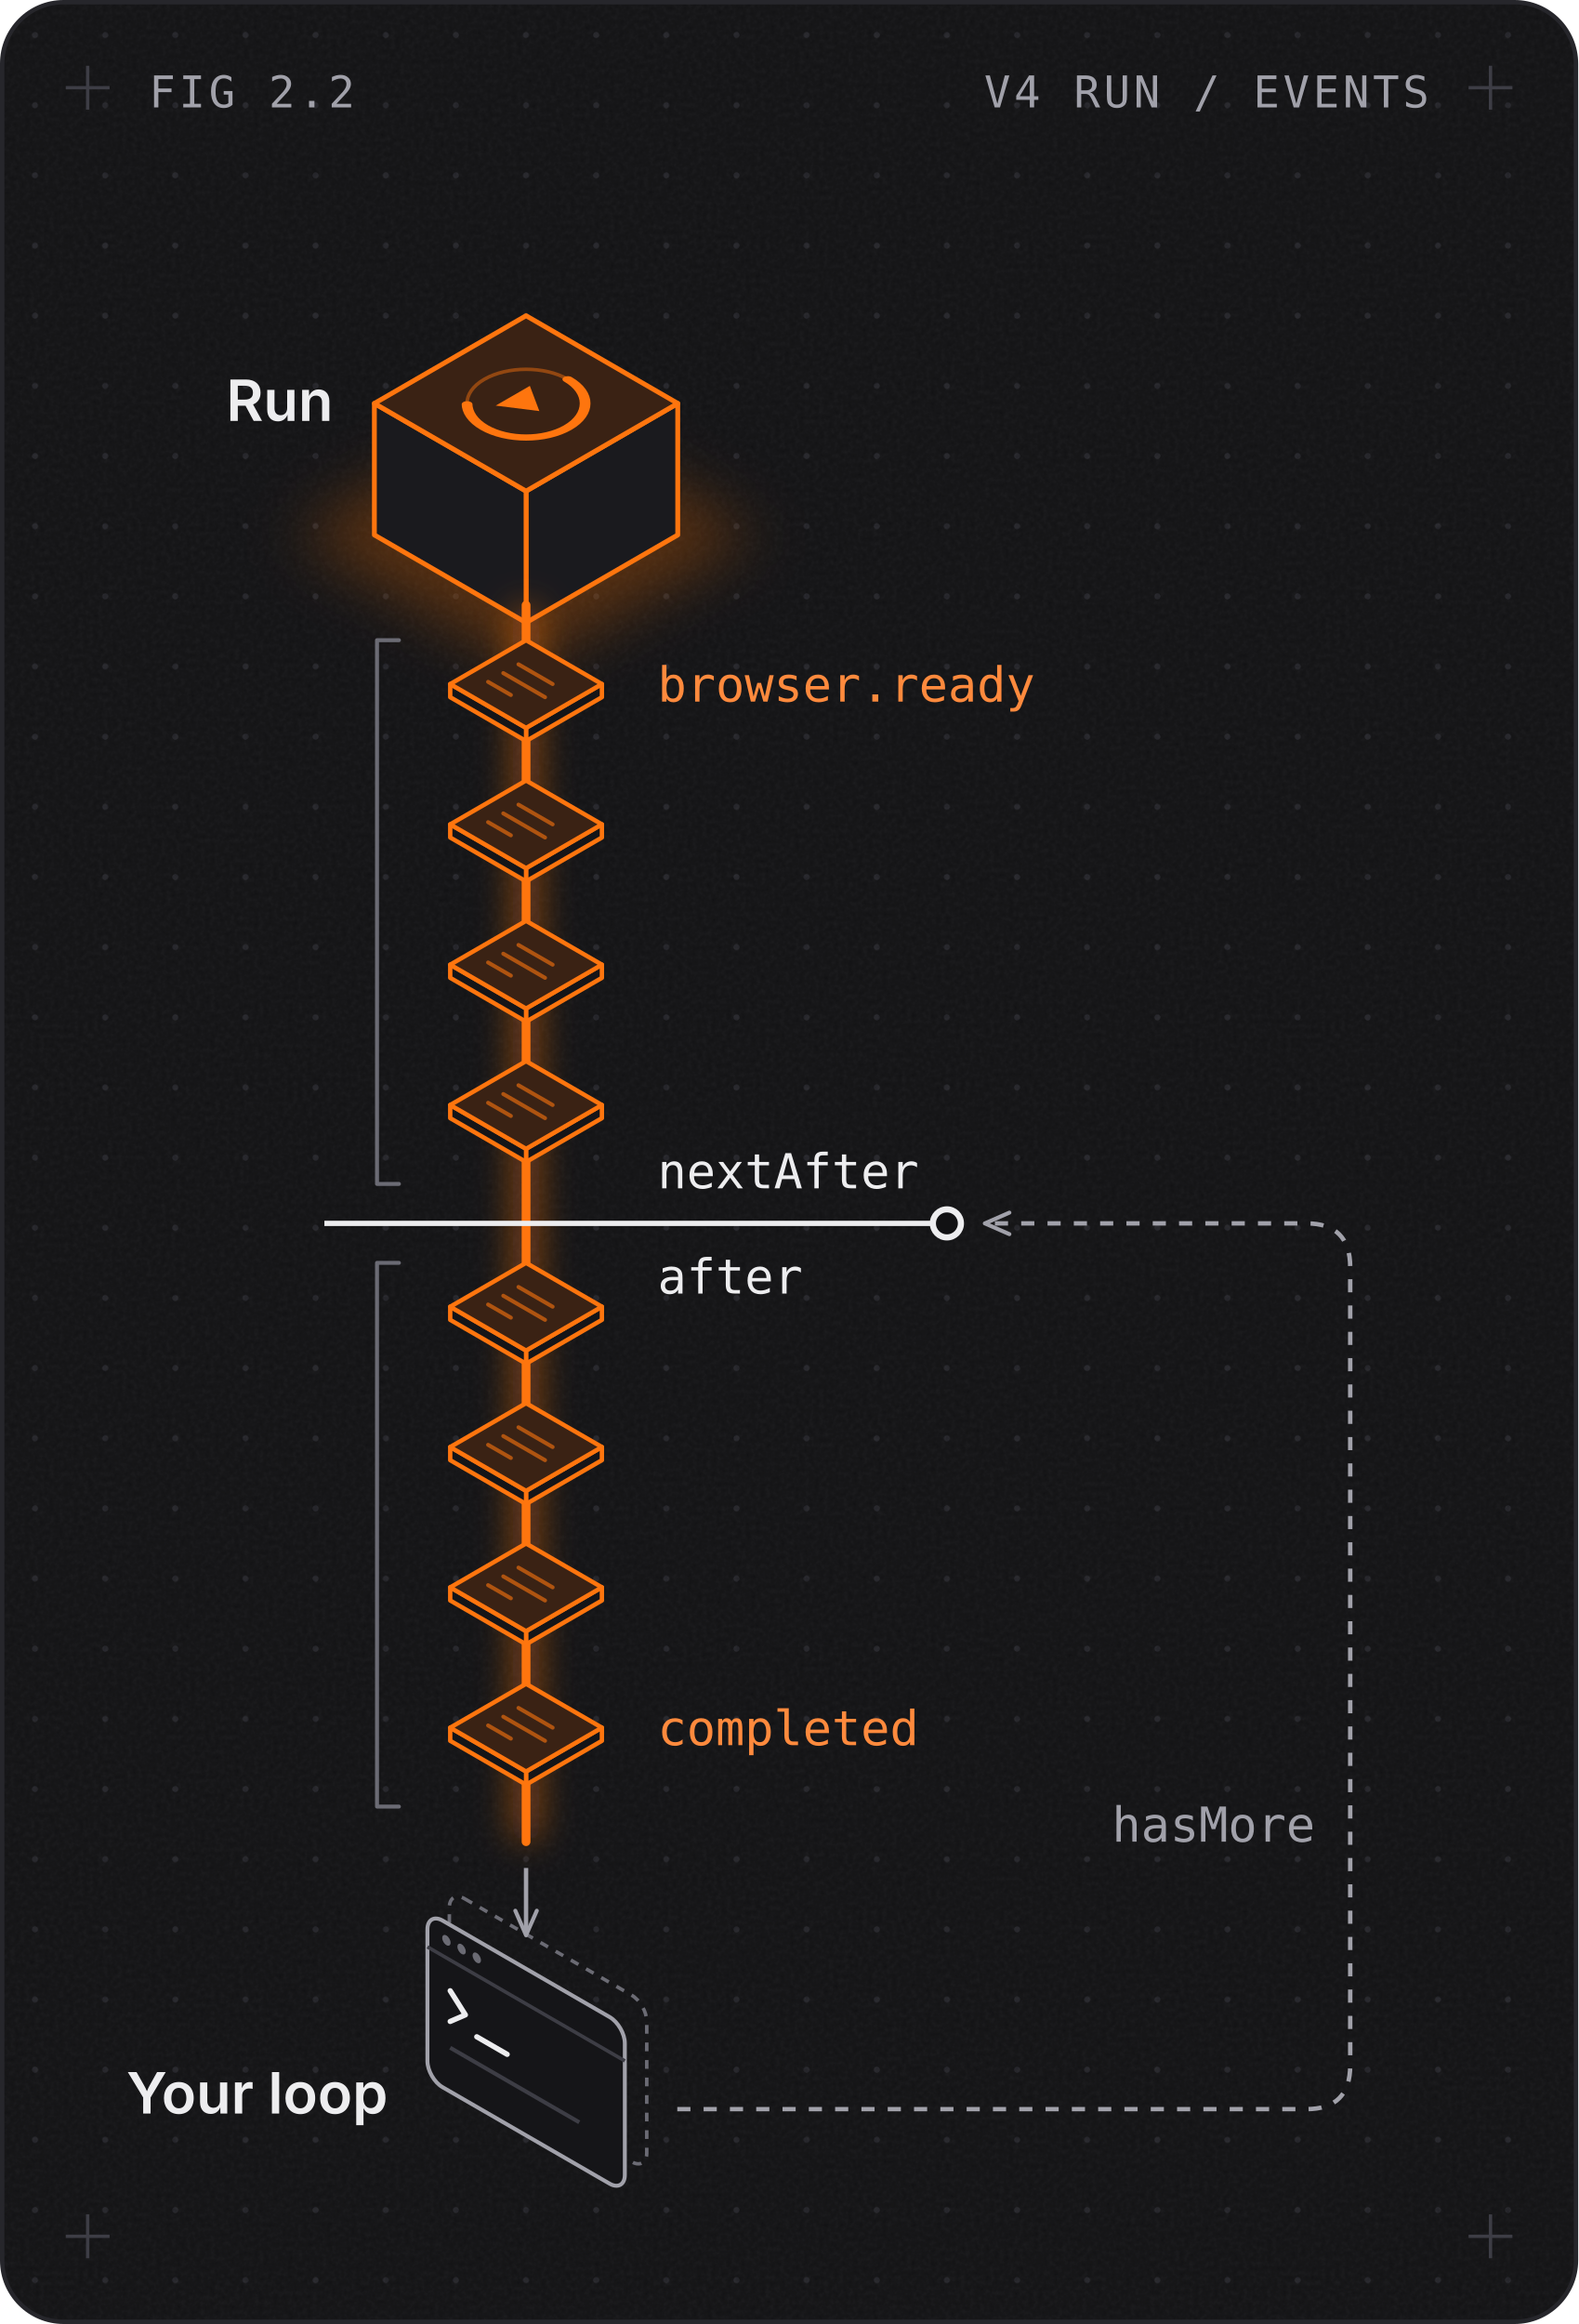
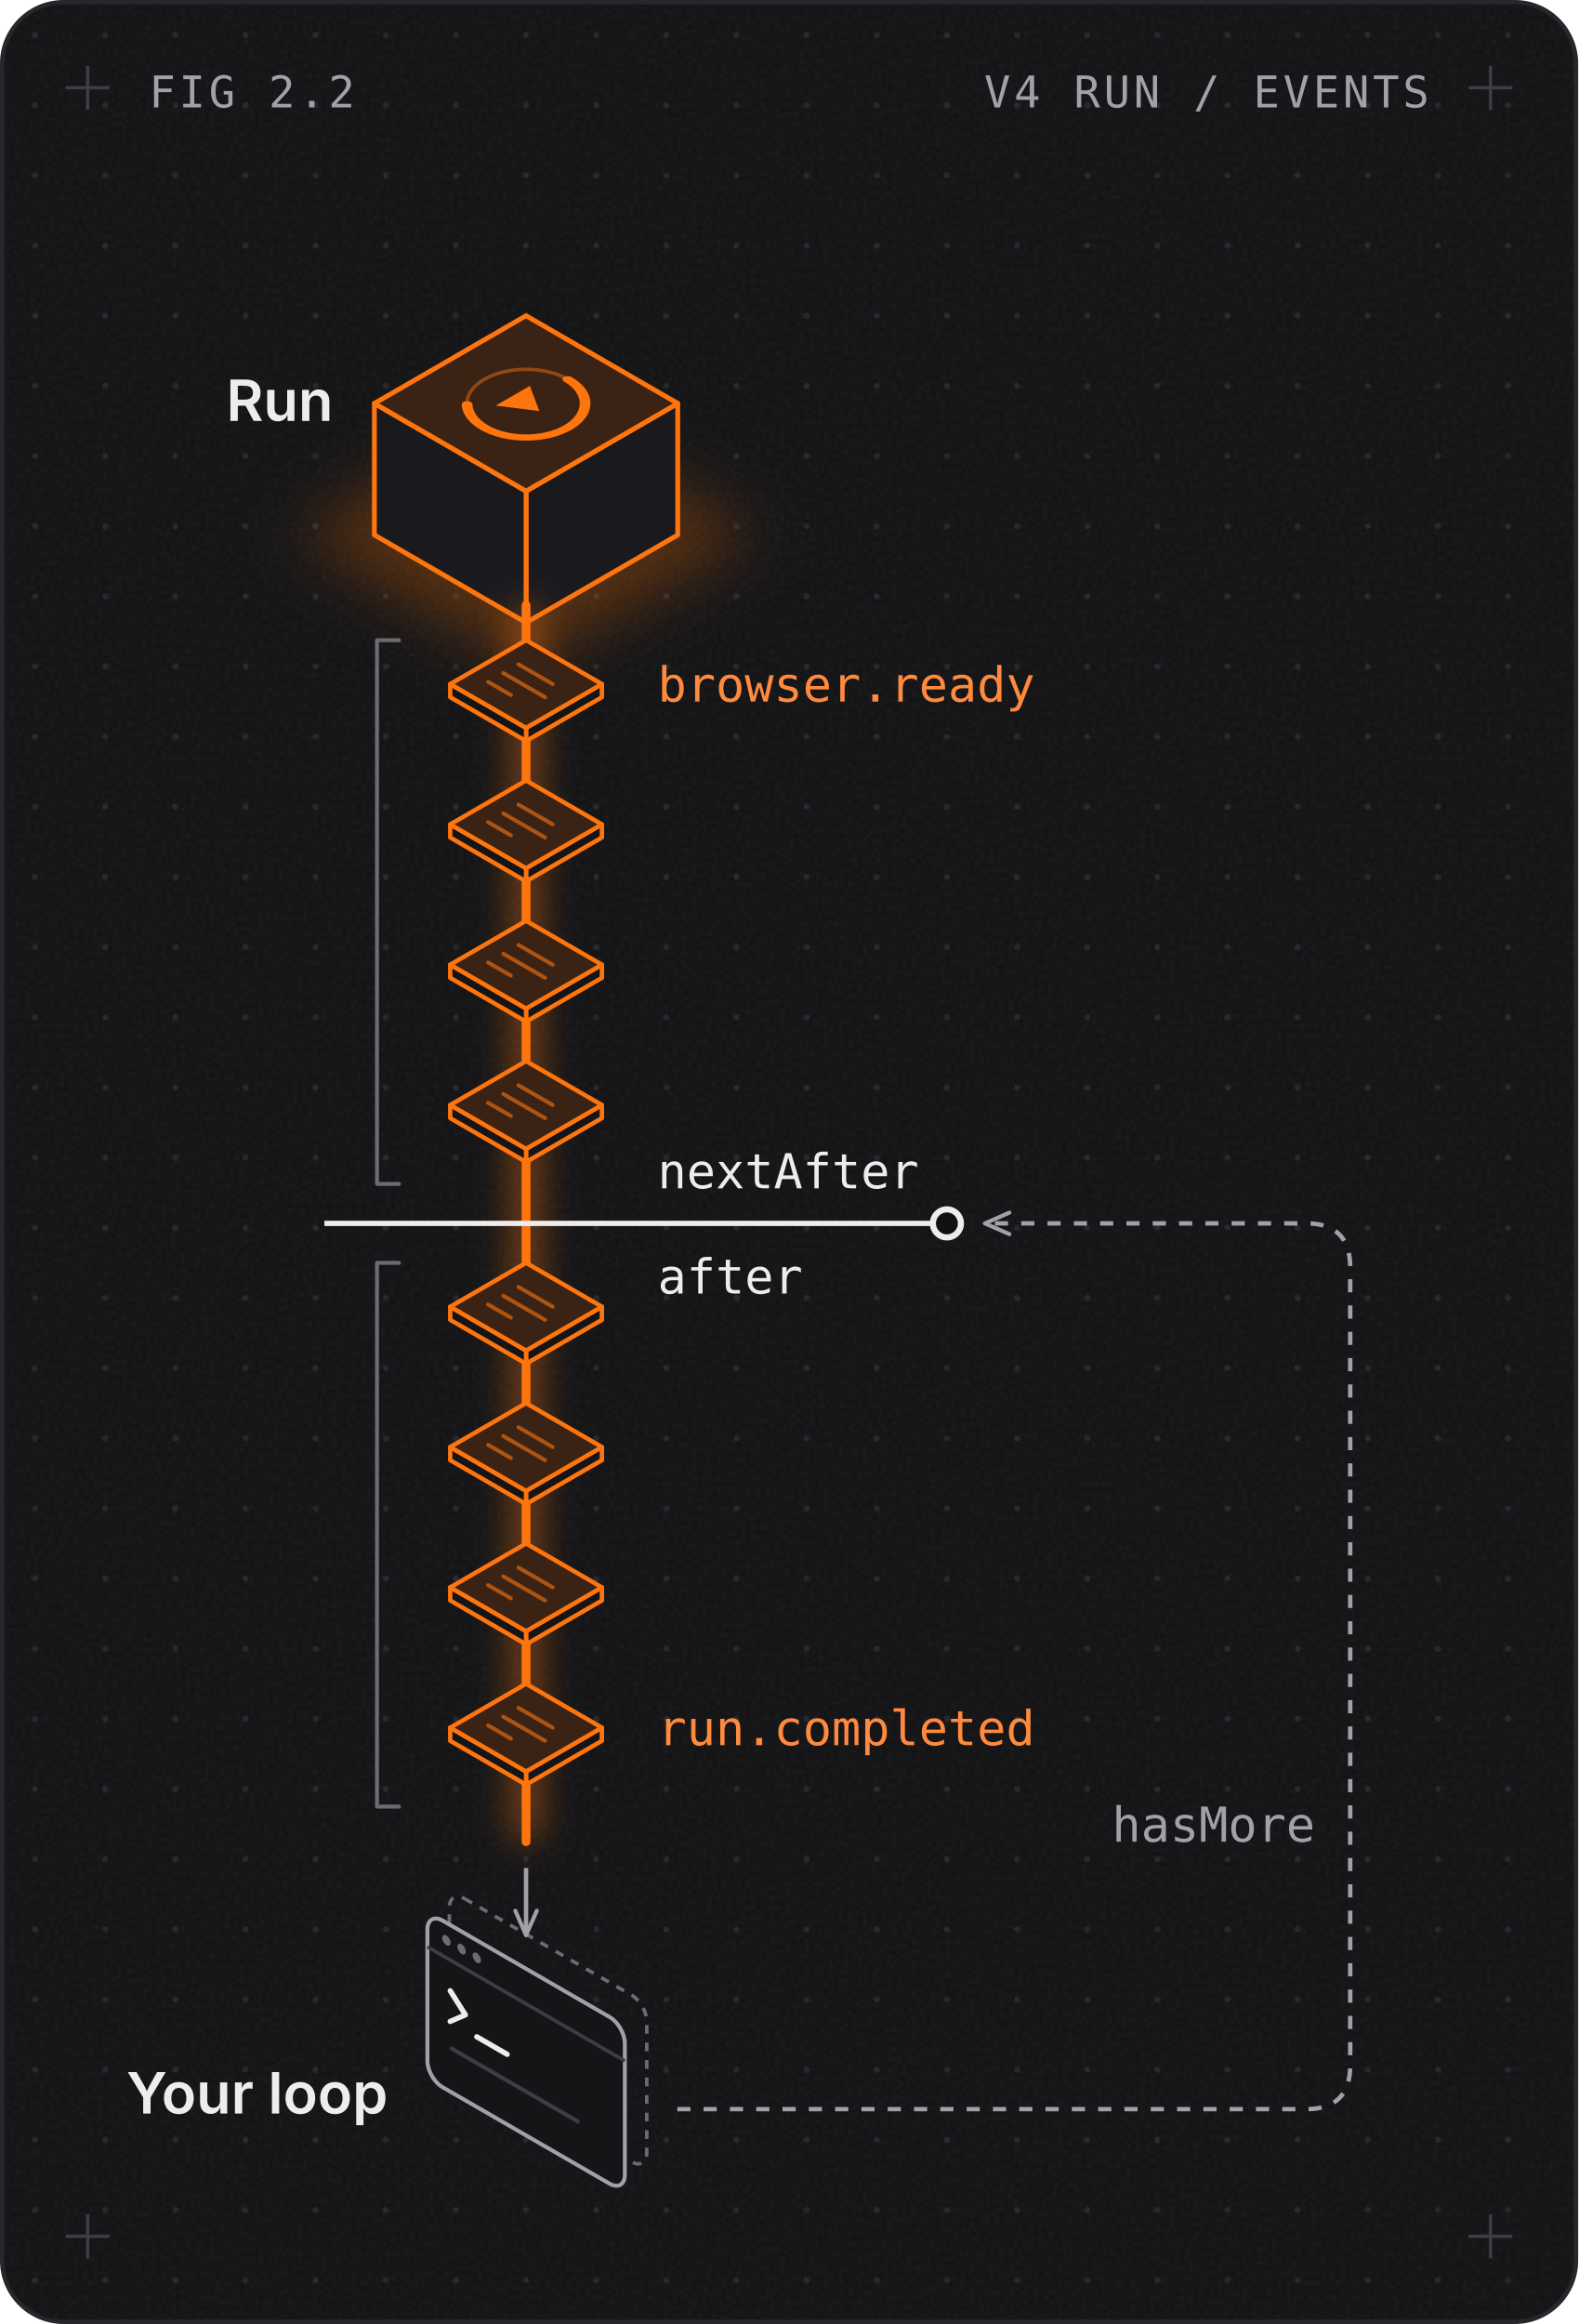
<svg xmlns="http://www.w3.org/2000/svg" viewBox="0 0 360 530" width="360" height="530" role="img" aria-labelledby="t d" fill="none">
  <style>.s{font-family:Geist, Inter, -apple-system, BlinkMacSystemFont, 'Segoe UI', Helvetica, Arial, sans-serif}.m{font-family:'Geist Mono', ui-monospace, SFMono-Regular, Menlo, monospace}text{font-kerning:normal}@keyframes e0{0%,6%{transform:translateY(0)}9%{transform:translateY(-3px)}13%,100%{transform:translateY(0)}}@keyframes e1{0%,15%{transform:translateY(0)}18%{transform:translateY(-3px)}22%,100%{transform:translateY(0)}}@keyframes e2{0%,24%{transform:translateY(0)}27%{transform:translateY(-3px)}31%,100%{transform:translateY(0)}}@keyframes e3{0%,33%{transform:translateY(0)}36%{transform:translateY(-3px)}40%,100%{transform:translateY(0)}}@keyframes e4{0%,48%{transform:translateY(0)}51%{transform:translateY(-3px)}55%,100%{transform:translateY(0)}}@keyframes e5{0%,57%{transform:translateY(0)}60%{transform:translateY(-3px)}64%,100%{transform:translateY(0)}}@keyframes e6{0%,66%{transform:translateY(0)}69%{transform:translateY(-3px)}73%,100%{transform:translateY(0)}}@keyframes e7{0%,75%{transform:translateY(0)}78%{transform:translateY(-3px)}82%,100%{transform:translateY(0)}}@media (prefers-reduced-motion:no-preference){.e0{animation:e0 10s ease-in-out infinite}.e1{animation:e1 10s ease-in-out infinite}.e2{animation:e2 10s ease-in-out infinite}.e3{animation:e3 10s ease-in-out infinite}.e4{animation:e4 10s ease-in-out infinite}.e5{animation:e5 10s ease-in-out infinite}.e6{animation:e6 10s ease-in-out infinite}.e7{animation:e7 10s ease-in-out infinite}}</style>
  <defs>
    <pattern id="dots" width="16" height="16" patternUnits="userSpaceOnUse">
      <circle cx="8" cy="8" r="0.7" fill="#232328" />
    </pattern>
    <filter id="grain" x="0" y="0" width="100%" height="100%">
      <feTurbulence type="fractalNoise" baseFrequency="0.9" numOctaves="2" seed="7" stitchTiles="stitch" />
      <feColorMatrix values="0 0 0 0 0.5  0 0 0 0 0.5  0 0 0 0 0.5  0 0 0 0.07 0" />
    </filter>
    <clipPath id="card">
      <rect x="0.5" y="0.5" width="359" height="529" rx="14" />
    </clipPath>
    <marker id="ah" viewBox="0 0 10 10" refX="8.5" refY="5" markerWidth="7" markerHeight="7" orient="auto">
      <path d="M1 1.5 L9 5 L1 8.5" stroke="#A1A1AA" stroke-width="1.3" fill="none" stroke-linecap="round" stroke-linejoin="round" />
    </marker>
    <filter id="glow" filterUnits="userSpaceOnUse" x="0" y="0" width="360" height="530">
      <feGaussianBlur stdDeviation="4" />
    </filter>
    <filter id="pool" filterUnits="userSpaceOnUse" x="0" y="0" width="360" height="530">
      <feGaussianBlur stdDeviation="7" />
    </filter>
  </defs>
  <rect x="0.5" y="0.5" width="359" height="529" rx="14" fill="#111113" />
  <g clip-path="url(#card)">
    <rect width="360" height="530" fill="url(#dots)" />
    <rect width="360" height="530" filter="url(#grain)" />
  </g>
  <rect x="0.5" y="0.5" width="359" height="529" rx="14" fill="none" stroke="#26262B" />
  <path d="M15 20h10M20 15v10" stroke="#3D3D45" stroke-width="0.75" />
  <path d="M335 20h10M340 15v10" stroke="#3D3D45" stroke-width="0.75" />
  <path d="M15 510h10M20 505v10" stroke="#3D3D45" stroke-width="0.75" />
  <path d="M335 510h10M340 505v10" stroke="#3D3D45" stroke-width="0.75" />
  <text x="34.0" y="24.5" font-size="10" fill="#A1A1AA" letter-spacing="0.08em" class="m">FIG 2.2</text>
  <text x="326.0" y="24.5" font-size="10" fill="#A1A1AA" text-anchor="end" letter-spacing="0.08em" class="m">V4 RUN / EVENTS</text>
  <polygon points="120.0,92.0 172.0,122.0 120.0,152.0 68.0,122.0" fill="#FE750E" fill-opacity="0.28" filter="url(#pool)" />
  <polygon points="154.6,92.0 120.0,112.0 120.0,142.0 154.6,122.0" fill="#1A1A1E" stroke="#FE750E" stroke-width="1.1" stroke-linejoin="round" stroke-linecap="round" />
  <polygon points="85.4,92.0 120.0,112.0 120.0,142.0 85.4,122.0" fill="#1A1A1E" stroke="#FE750E" stroke-width="1.1" stroke-linejoin="round" stroke-linecap="round" />
  <polygon points="120.0,72.0 154.6,92.0 120.0,112.0 85.4,92.0" fill="#3A2214" stroke="#FE750E" stroke-width="1.1" stroke-linejoin="round" stroke-linecap="round" />
  <g transform="matrix(0.866,0.5,-0.866,0.5,120.0,72.0)">
    <circle cx="20.0" cy="20.0" r="11" stroke="#FE750E" stroke-width="0.8" stroke-opacity=".45" vector-effect="non-scaling-stroke" />
    <circle cx="20.0" cy="20.0" r="11" stroke="#FE750E" stroke-width="2" stroke-linecap="round" stroke-dasharray="42.9 80" transform="rotate(-90 20.0 20.0)" />
    <path d="M16.5 15.5 l7 4.5 l-7 4.5z" fill="#FE750E" />
  </g>
  <text x="76.0" y="96.0" font-size="13" fill="#EDEDEF" font-weight="600" text-anchor="end" class="s">Run</text>
  <rect x="117" y="138.0" width="6" height="282.0" rx="3" fill="#FE750E" fill-opacity="0.5" filter="url(#glow)" />
  <line x1="120" y1="138.0" x2="120" y2="420" stroke="#FE750E" stroke-width="2" stroke-linecap="round" />
  <path d="M91 146H86V270H91" stroke="#6B6B74" stroke-width="0.9" stroke-linejoin="round" stroke-linecap="round" />
  <path d="M91 288H86V412H91" stroke="#6B6B74" stroke-width="0.9" stroke-linejoin="round" stroke-linecap="round" />
  <g class="e0">
    <polygon points="137.3,156.0 120.0,166.0 120.0,169.0 137.3,159.0" fill="#151518" stroke="#FE750E" stroke-width="1" stroke-linejoin="round" stroke-linecap="round" />
    <polygon points="102.7,156.0 120.0,166.0 120.0,169.0 102.7,159.0" fill="#151518" stroke="#FE750E" stroke-width="1" stroke-linejoin="round" stroke-linecap="round" />
    <polygon points="120.0,146.0 137.3,156.0 120.0,166.0 102.7,156.0" fill="#3A2214" stroke="#FE750E" stroke-width="1" stroke-linejoin="round" stroke-linecap="round" />
    <g transform="matrix(0.866,0.5,-0.866,0.5,120.0,146.0)">
      <path d="M4.5 6.5h9M4.5 10.5h11M4.5 14.5h6" stroke="#FE750E" stroke-width="0.9" stroke-opacity=".6" stroke-linecap="round" vector-effect="non-scaling-stroke" />
    </g>
  </g>
  <g class="e1">
    <polygon points="137.3,188.0 120.0,198.0 120.0,201.0 137.3,191.0" fill="#151518" stroke="#FE750E" stroke-width="1" stroke-linejoin="round" stroke-linecap="round" />
    <polygon points="102.7,188.0 120.0,198.0 120.0,201.0 102.7,191.0" fill="#151518" stroke="#FE750E" stroke-width="1" stroke-linejoin="round" stroke-linecap="round" />
    <polygon points="120.0,178.0 137.3,188.0 120.0,198.0 102.7,188.0" fill="#3A2214" stroke="#FE750E" stroke-width="1" stroke-linejoin="round" stroke-linecap="round" />
    <g transform="matrix(0.866,0.5,-0.866,0.5,120.0,178.0)">
      <path d="M4.5 6.5h9M4.5 10.5h11M4.5 14.5h6" stroke="#FE750E" stroke-width="0.9" stroke-opacity=".6" stroke-linecap="round" vector-effect="non-scaling-stroke" />
    </g>
  </g>
  <g class="e2">
    <polygon points="137.3,220.0 120.0,230.0 120.0,233.0 137.3,223.0" fill="#151518" stroke="#FE750E" stroke-width="1" stroke-linejoin="round" stroke-linecap="round" />
    <polygon points="102.7,220.0 120.0,230.0 120.0,233.0 102.7,223.0" fill="#151518" stroke="#FE750E" stroke-width="1" stroke-linejoin="round" stroke-linecap="round" />
    <polygon points="120.0,210.0 137.3,220.0 120.0,230.0 102.7,220.0" fill="#3A2214" stroke="#FE750E" stroke-width="1" stroke-linejoin="round" stroke-linecap="round" />
    <g transform="matrix(0.866,0.5,-0.866,0.5,120.0,210.0)">
      <path d="M4.5 6.5h9M4.5 10.5h11M4.5 14.5h6" stroke="#FE750E" stroke-width="0.9" stroke-opacity=".6" stroke-linecap="round" vector-effect="non-scaling-stroke" />
    </g>
  </g>
  <g class="e3">
    <polygon points="137.3,252.0 120.0,262.0 120.0,265.0 137.3,255.0" fill="#151518" stroke="#FE750E" stroke-width="1" stroke-linejoin="round" stroke-linecap="round" />
    <polygon points="102.7,252.0 120.0,262.0 120.0,265.0 102.7,255.0" fill="#151518" stroke="#FE750E" stroke-width="1" stroke-linejoin="round" stroke-linecap="round" />
    <polygon points="120.0,242.0 137.3,252.0 120.0,262.0 102.7,252.0" fill="#3A2214" stroke="#FE750E" stroke-width="1" stroke-linejoin="round" stroke-linecap="round" />
    <g transform="matrix(0.866,0.5,-0.866,0.5,120.0,242.0)">
      <path d="M4.5 6.5h9M4.5 10.5h11M4.5 14.5h6" stroke="#FE750E" stroke-width="0.9" stroke-opacity=".6" stroke-linecap="round" vector-effect="non-scaling-stroke" />
    </g>
  </g>
  <g class="e4">
    <polygon points="137.3,298.0 120.0,308.0 120.0,311.0 137.3,301.0" fill="#151518" stroke="#FE750E" stroke-width="1" stroke-linejoin="round" stroke-linecap="round" />
    <polygon points="102.7,298.0 120.0,308.0 120.0,311.0 102.7,301.0" fill="#151518" stroke="#FE750E" stroke-width="1" stroke-linejoin="round" stroke-linecap="round" />
    <polygon points="120.0,288.0 137.3,298.0 120.0,308.0 102.7,298.0" fill="#3A2214" stroke="#FE750E" stroke-width="1" stroke-linejoin="round" stroke-linecap="round" />
    <g transform="matrix(0.866,0.5,-0.866,0.5,120.0,288.0)">
      <path d="M4.5 6.5h9M4.5 10.5h11M4.5 14.5h6" stroke="#FE750E" stroke-width="0.9" stroke-opacity=".6" stroke-linecap="round" vector-effect="non-scaling-stroke" />
    </g>
  </g>
  <g class="e5">
    <polygon points="137.3,330.0 120.0,340.0 120.0,343.0 137.3,333.0" fill="#151518" stroke="#FE750E" stroke-width="1" stroke-linejoin="round" stroke-linecap="round" />
    <polygon points="102.7,330.0 120.0,340.0 120.0,343.0 102.7,333.0" fill="#151518" stroke="#FE750E" stroke-width="1" stroke-linejoin="round" stroke-linecap="round" />
    <polygon points="120.0,320.0 137.3,330.0 120.0,340.0 102.7,330.0" fill="#3A2214" stroke="#FE750E" stroke-width="1" stroke-linejoin="round" stroke-linecap="round" />
    <g transform="matrix(0.866,0.5,-0.866,0.5,120.0,320.0)">
      <path d="M4.5 6.5h9M4.5 10.5h11M4.5 14.5h6" stroke="#FE750E" stroke-width="0.9" stroke-opacity=".6" stroke-linecap="round" vector-effect="non-scaling-stroke" />
    </g>
  </g>
  <g class="e6">
    <polygon points="137.3,362.0 120.0,372.0 120.0,375.0 137.3,365.0" fill="#151518" stroke="#FE750E" stroke-width="1" stroke-linejoin="round" stroke-linecap="round" />
    <polygon points="102.7,362.0 120.0,372.0 120.0,375.0 102.7,365.0" fill="#151518" stroke="#FE750E" stroke-width="1" stroke-linejoin="round" stroke-linecap="round" />
    <polygon points="120.0,352.0 137.3,362.0 120.0,372.0 102.7,362.0" fill="#3A2214" stroke="#FE750E" stroke-width="1" stroke-linejoin="round" stroke-linecap="round" />
    <g transform="matrix(0.866,0.5,-0.866,0.5,120.0,352.0)">
      <path d="M4.5 6.5h9M4.5 10.5h11M4.5 14.5h6" stroke="#FE750E" stroke-width="0.9" stroke-opacity=".6" stroke-linecap="round" vector-effect="non-scaling-stroke" />
    </g>
  </g>
  <g class="e7">
    <polygon points="137.3,394.0 120.0,404.0 120.0,407.0 137.3,397.0" fill="#151518" stroke="#FE750E" stroke-width="1" stroke-linejoin="round" stroke-linecap="round" />
    <polygon points="102.7,394.0 120.0,404.0 120.0,407.0 102.7,397.0" fill="#151518" stroke="#FE750E" stroke-width="1" stroke-linejoin="round" stroke-linecap="round" />
    <polygon points="120.0,384.0 137.3,394.0 120.0,404.0 102.7,394.0" fill="#3A2214" stroke="#FE750E" stroke-width="1" stroke-linejoin="round" stroke-linecap="round" />
    <g transform="matrix(0.866,0.5,-0.866,0.5,120.0,384.0)">
      <path d="M4.5 6.5h9M4.5 10.5h11M4.5 14.5h6" stroke="#FE750E" stroke-width="0.9" stroke-opacity=".6" stroke-linecap="round" vector-effect="non-scaling-stroke" />
    </g>
  </g>
  <text x="150.0" y="160.0" font-size="11" fill="#FF8A3D" class="m">browser.ready</text>
-   <text x="150.0" y="398.0" font-size="11" fill="#FF8A3D" class="m">completed</text>
+   <text x="150.0" y="398.0" font-size="11" fill="#FF8A3D" class="m">run.completed</text>
  <line x1="74" y1="279.0" x2="216" y2="279.0" stroke="#EDEDEF" stroke-width="1.2" />
  <circle cx="216" cy="279.0" r="3.2" fill="#111113" stroke="#EDEDEF" stroke-width="1.4" />
  <text x="150.0" y="271.0" font-size="11" fill="#EDEDEF" class="m">nextAfter</text>
  <text x="150.0" y="295.0" font-size="11" fill="#EDEDEF" class="m">after</text>
  <g transform="matrix(0.866,0.5,0,1,102.5,469.0)">
    <rect x="0" y="-38" width="52" height="38" rx="4" stroke="#6B6B74" stroke-width="0.8" stroke-dasharray="2 2" vector-effect="non-scaling-stroke" />
  </g>
  <g transform="matrix(0.866,0.5,0,1,97.5,474.0)">
    <rect x="0" y="-38" width="52" height="38" rx="4" fill="#151518" stroke="#A1A1AA" stroke-width="0.9" vector-effect="non-scaling-stroke" />
    <path d="M0 -30H52" stroke="#3D3D45" stroke-width="0.8" vector-effect="non-scaling-stroke" />
    <circle cx="5" cy="-34" r="1.1" fill="#6B6B74" />
    <circle cx="9" cy="-34" r="1.1" fill="#6B6B74" />
    <circle cx="13" cy="-34" r="1.1" fill="#6B6B74" />
    <path d="M6 -23l4 3.5l-4 3.5M13 -16h8" stroke="#EDEDEF" stroke-width="1.2" stroke-linejoin="round" stroke-linecap="round" vector-effect="non-scaling-stroke" />
    <path d="M6 -10h34" stroke="#3D3D45" stroke-width="0.9" vector-effect="non-scaling-stroke" />
  </g>
  <path d="M120 426V441.0" stroke="#A1A1AA" stroke-width="1" marker-end="url(#ah)" />
  <text x="88.5" y="482.0" font-size="13" fill="#EDEDEF" font-weight="600" text-anchor="end" class="s">Your loop</text>
  <path d="M154.5 481.0H298Q308 481.0 308 471.0V289.0Q308 279.0 298 279.0H225" stroke="#A1A1AA" stroke-width="1" stroke-dasharray="3 3" marker-end="url(#ah)" />
  <text x="300.0" y="420.0" font-size="11" fill="#A1A1AA" text-anchor="end" class="m">hasMore</text>
</svg>
